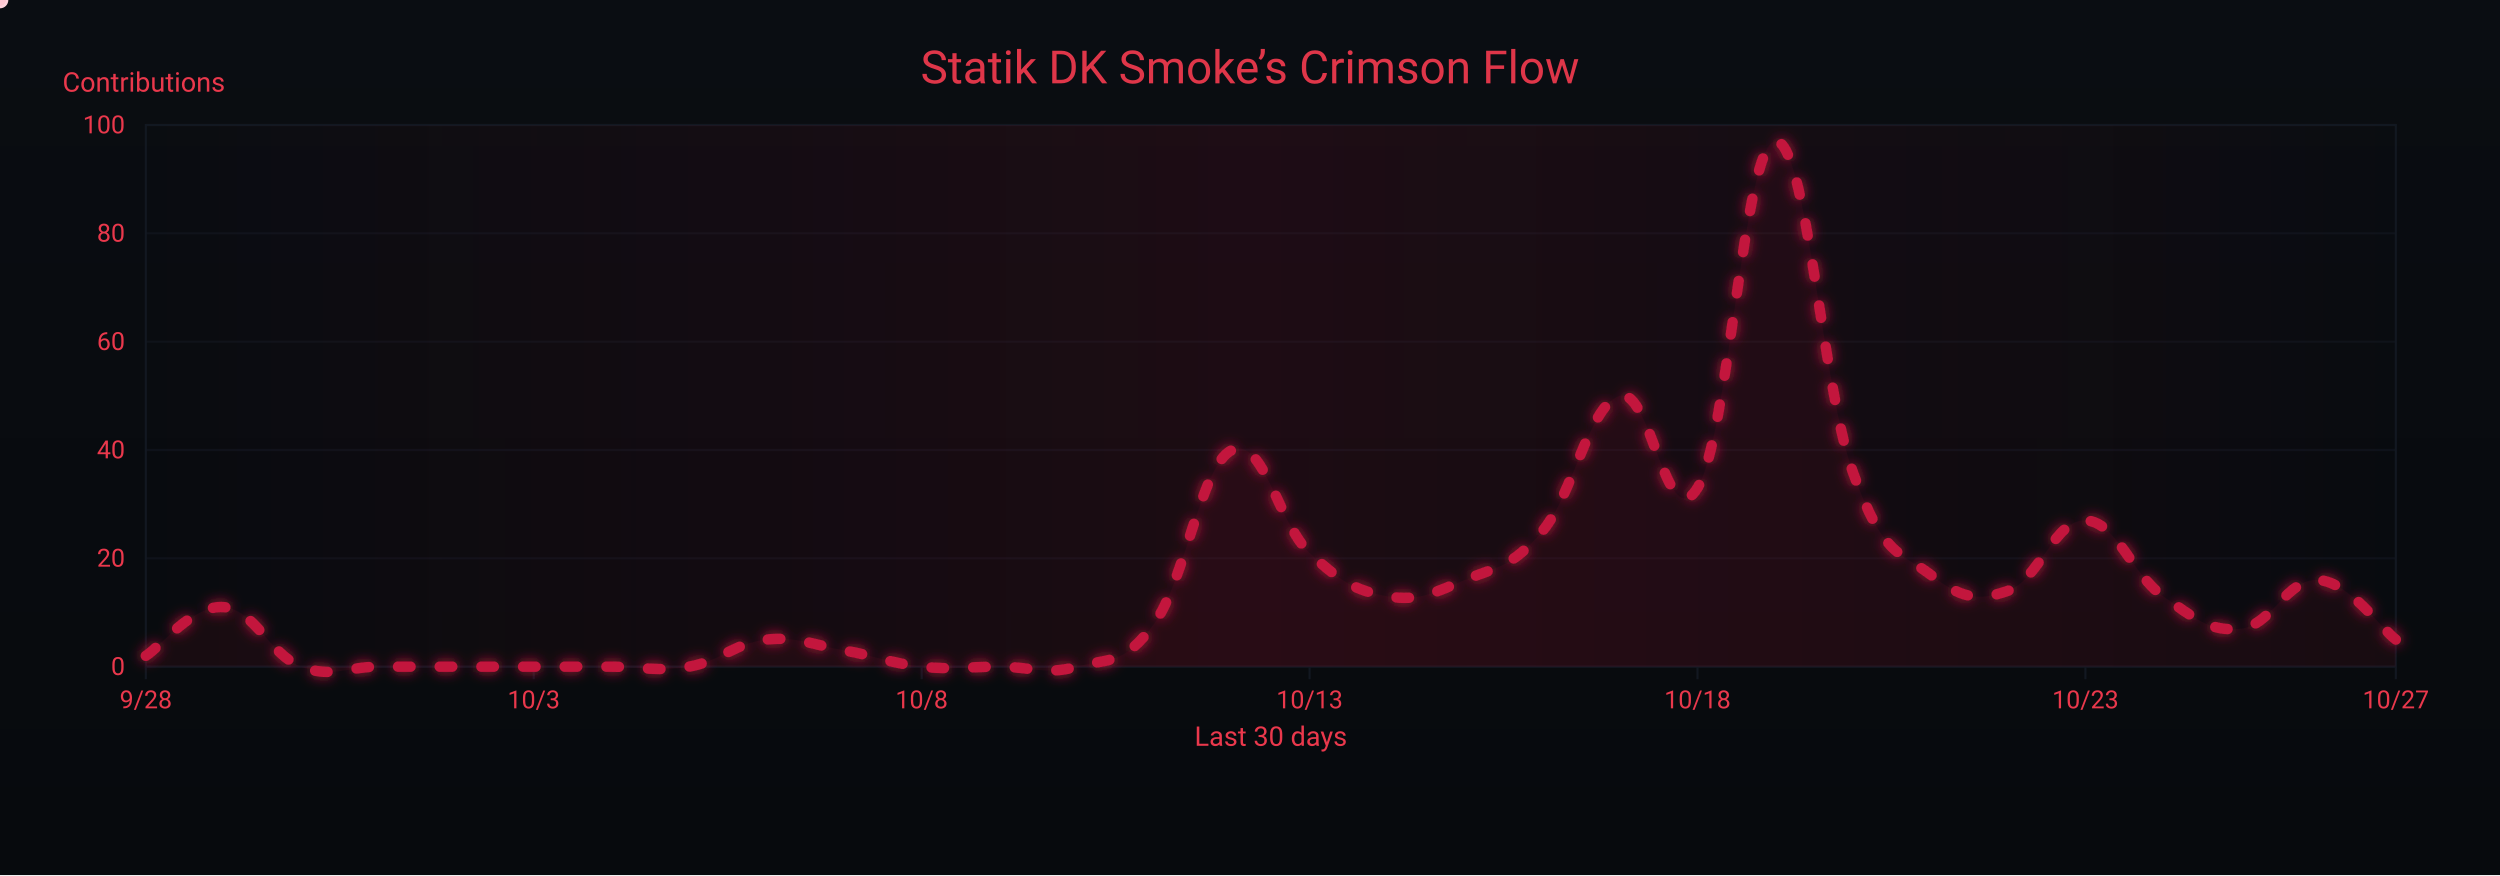
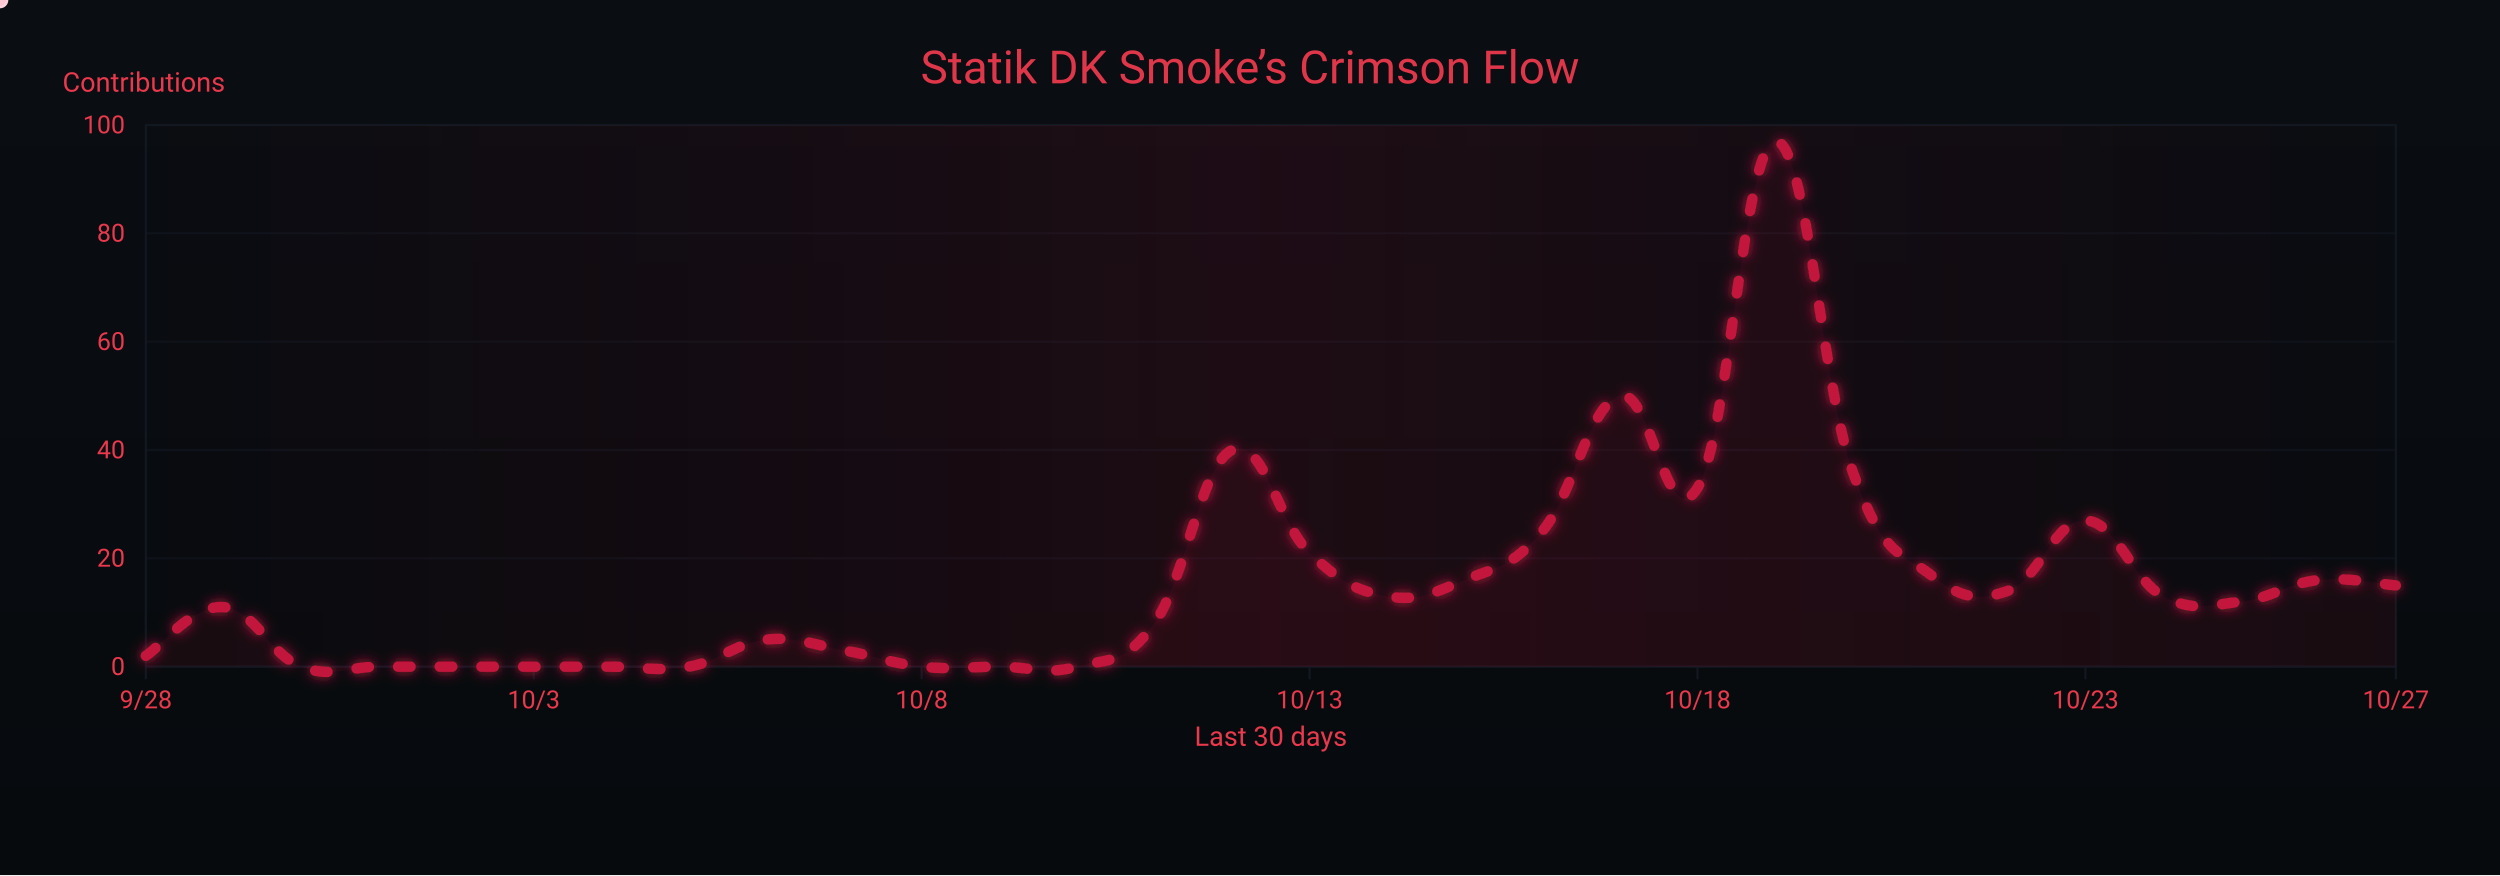
<svg xmlns="http://www.w3.org/2000/svg" width="1200" height="420" viewBox="0 0 1200 420" role="img" aria-label="Crimson Flow Graph">
  <defs>
    <linearGradient id="bgGrad" x1="0" y1="0" x2="0" y2="1">
      <stop offset="0%" stop-color="#0a0d12" />
      <stop offset="100%" stop-color="#070a0d" />
    </linearGradient>
    <filter id="glow">
      <feGaussianBlur stdDeviation="3" result="b1" />
      <feMerge>
        <feMergeNode in="b1" />
        <feMergeNode in="SourceGraphic" />
      </feMerge>
    </filter>
    <linearGradient id="sheen" x1="0" y1="0" x2="1" y2="0">
      <stop offset="0%" stop-color="#9b0e2a" stop-opacity="0" />
      <stop offset="50%" stop-color="#9b0e2a" stop-opacity=".14" />
      <stop offset="100%" stop-color="#9b0e2a" stop-opacity="0" />
      <animateTransform attributeName="gradientTransform" type="translate" from="-1 0" to="1 0" dur="9s" repeatCount="indefinite" />
    </linearGradient>
  </defs>
  <rect width="1200" height="420" fill="url(#bgGrad)" />
  <rect x="70" y="60" width="1080" height="260" fill="none" stroke="#121821" stroke-width="1" />
  <g font-family="ui-sans-serif,system-ui,-apple-system,Segoe UI,Roboto,Ubuntu,Arial" font-size="12">
    <path d="M70,320.0 H1150" stroke="#121821" stroke-width="1" opacity="0.6" />
    <text x="60" y="324.0" text-anchor="end" fill="#ea384c">0</text>
    <path d="M70,268.0 H1150" stroke="#121821" stroke-width="1" opacity="0.6" />
    <text x="60" y="272.0" text-anchor="end" fill="#ea384c">20</text>
    <path d="M70,216.0 H1150" stroke="#121821" stroke-width="1" opacity="0.6" />
    <text x="60" y="220.0" text-anchor="end" fill="#ea384c">40</text>
    <path d="M70,164.0 H1150" stroke="#121821" stroke-width="1" opacity="0.6" />
    <text x="60" y="168.0" text-anchor="end" fill="#ea384c">60</text>
    <path d="M70,112.0 H1150" stroke="#121821" stroke-width="1" opacity="0.6" />
    <text x="60" y="116.0" text-anchor="end" fill="#ea384c">80</text>
    <path d="M70,60.0 H1150" stroke="#121821" stroke-width="1" opacity="0.6" />
    <text x="60" y="64.0" text-anchor="end" fill="#ea384c">100</text>
    <text x="30" y="44" fill="#ea384c" font-size="13">Contributions</text>
  </g>
  <g font-family="ui-sans-serif,system-ui,-apple-system,Segoe UI,Roboto,Ubuntu,Arial" font-size="12">
    <path d="M70.0,320 V326" stroke="#121821" stroke-width="1" />
    <text x="70.0" y="340" text-anchor="middle" fill="#ea384c">9/28</text>
    <path d="M256.2,320 V326" stroke="#121821" stroke-width="1" />
    <text x="256.2" y="340" text-anchor="middle" fill="#ea384c">10/3</text>
    <path d="M442.4,320 V326" stroke="#121821" stroke-width="1" />
    <text x="442.4" y="340" text-anchor="middle" fill="#ea384c">10/8</text>
    <path d="M628.6,320 V326" stroke="#121821" stroke-width="1" />
    <text x="628.6" y="340" text-anchor="middle" fill="#ea384c">10/13</text>
    <path d="M814.8,320 V326" stroke="#121821" stroke-width="1" />
    <text x="814.8" y="340" text-anchor="middle" fill="#ea384c">10/18</text>
    <path d="M1001.0,320 V326" stroke="#121821" stroke-width="1" />
    <text x="1001.0" y="340" text-anchor="middle" fill="#ea384c">10/23</text>
    <path d="M1150.0,320 V326" stroke="#121821" stroke-width="1" />
    <text x="1150.0" y="340" text-anchor="middle" fill="#ea384c">10/27</text>
    <text x="610" y="358" text-anchor="middle" fill="#ea384c" font-size="13">Last 30 days</text>
  </g>
  <rect x="70" y="60" width="1080" height="260" fill="url(#sheen)" />
  <text x="600" y="40" text-anchor="middle" font-family="ui-sans-serif,system-ui,-apple-system,Segoe UI,Roboto,Ubuntu,Arial" font-size="22" fill="#ea384c" opacity=".95">Statik DK Smoke’s Crimson Flow</text>
-   <path d="M70.0,314.8 C77.4,310.1 92.3,290.4 107.2,291.4 C122.1,292.4 129.6,314.3 144.5,320.0 C159.4,325.7 166.8,320.0 181.7,320.0 C196.6,320.0 204.1,320.0 219.0,320.0 C233.9,320.0 241.3,320.0 256.2,320.0 C271.1,320.0 278.6,320.0 293.4,320.0 C308.3,320.0 315.8,322.6 330.7,320.0 C345.6,317.4 353.0,308.6 367.9,307.0 C382.8,305.4 390.3,309.6 405.2,312.2 C420.1,314.8 427.5,318.4 442.4,320.0 C457.3,321.6 464.8,320.0 479.7,320.0 C494.6,320.0 502.0,324.2 516.9,320.0 C531.8,315.8 539.2,320.0 554.1,299.2 C569.0,278.4 576.5,222.8 591.4,216.0 C606.3,209.2 613.7,251.4 628.6,265.4 C643.5,279.4 651.0,283.6 665.9,286.2 C680.8,288.8 688.2,284.6 703.1,278.4 C718.0,272.2 725.4,272.7 740.3,255.0 C755.2,237.3 762.7,194.2 777.6,190.0 C792.5,185.8 799.9,258.6 814.8,234.2 C829.7,209.8 837.2,69.4 852.1,67.8 C867.0,66.2 874.4,184.8 889.3,226.4 C904.2,268.0 911.7,264.4 926.6,275.8 C941.4,287.2 948.9,288.8 963.8,283.6 C978.7,278.4 986.1,249.3 1001.0,249.8 C1015.9,250.3 1023.4,275.8 1038.3,286.2 C1053.2,296.6 1060.6,303.4 1075.5,301.8 C1090.4,300.2 1097.9,277.4 1112.8,278.4 C1127.7,279.4 1142.6,301.3 1150.0,307.0 L 1150,320 L 70,320 Z" fill="#7a0f26" opacity=".13">
+   <path d="M70.0,314.8 C77.4,310.1 92.3,290.4 107.2,291.4 C122.1,292.4 129.6,314.3 144.5,320.0 C159.4,325.7 166.8,320.0 181.7,320.0 C196.6,320.0 204.1,320.0 219.0,320.0 C233.9,320.0 241.3,320.0 256.2,320.0 C271.1,320.0 278.6,320.0 293.4,320.0 C308.3,320.0 315.8,322.6 330.7,320.0 C345.6,317.4 353.0,308.6 367.9,307.0 C382.8,305.4 390.3,309.6 405.2,312.2 C420.1,314.8 427.5,318.4 442.4,320.0 C457.3,321.6 464.8,320.0 479.7,320.0 C494.6,320.0 502.0,324.2 516.9,320.0 C531.8,315.8 539.2,320.0 554.1,299.2 C569.0,278.4 576.5,222.8 591.4,216.0 C606.3,209.2 613.7,251.4 628.6,265.4 C643.5,279.4 651.0,283.6 665.9,286.2 C680.8,288.8 688.2,284.6 703.1,278.4 C718.0,272.2 725.4,272.7 740.3,255.0 C755.2,237.3 762.7,194.2 777.6,190.0 C792.5,185.8 799.9,258.6 814.8,234.2 C829.7,209.8 837.2,69.4 852.1,67.8 C867.0,66.2 874.4,184.8 889.3,226.4 C904.2,268.0 911.7,264.4 926.6,275.8 C941.4,287.2 948.9,288.8 963.8,283.6 C978.7,278.4 986.1,249.3 1001.0,249.8 C1015.9,250.3 1023.4,278.4 1038.3,286.2 C1053.2,294.0 1060.6,290.4 1075.5,288.8 C1090.4,287.2 1097.9,280.0 1112.8,278.4 C1127.7,276.8 1142.6,280.5 1150.0,281.0 L 1150,320 L 70,320 Z" fill="#7a0f26" opacity=".13">
    <animate attributeName="opacity" values=".10;.17;.10" dur="6s" repeatCount="indefinite" />
  </path>
-   <path id="curve" d="M70.0,314.8 C77.4,310.1 92.3,290.4 107.2,291.4 C122.1,292.4 129.6,314.3 144.5,320.0 C159.4,325.7 166.8,320.0 181.7,320.0 C196.6,320.0 204.1,320.0 219.0,320.0 C233.9,320.0 241.3,320.0 256.2,320.0 C271.1,320.0 278.6,320.0 293.4,320.0 C308.3,320.0 315.8,322.6 330.7,320.0 C345.6,317.4 353.0,308.6 367.9,307.0 C382.8,305.4 390.3,309.6 405.2,312.2 C420.1,314.8 427.5,318.4 442.4,320.0 C457.3,321.6 464.8,320.0 479.7,320.0 C494.6,320.0 502.0,324.2 516.9,320.0 C531.8,315.8 539.2,320.0 554.1,299.2 C569.0,278.4 576.5,222.8 591.4,216.0 C606.3,209.2 613.7,251.4 628.6,265.4 C643.5,279.4 651.0,283.6 665.9,286.2 C680.8,288.8 688.2,284.6 703.1,278.4 C718.0,272.2 725.4,272.7 740.3,255.0 C755.2,237.3 762.7,194.2 777.6,190.0 C792.5,185.8 799.9,258.6 814.8,234.2 C829.7,209.8 837.2,69.4 852.1,67.8 C867.0,66.2 874.4,184.8 889.3,226.4 C904.2,268.0 911.7,264.4 926.6,275.8 C941.4,287.2 948.9,288.8 963.8,283.6 C978.7,278.4 986.1,249.3 1001.0,249.8 C1015.9,250.3 1023.4,275.8 1038.3,286.2 C1053.2,296.6 1060.6,303.4 1075.5,301.8 C1090.4,300.2 1097.9,277.4 1112.8,278.4 C1127.7,279.4 1142.6,301.3 1150.0,307.0" fill="none" stroke="#c3193d" stroke-width="5" stroke-linecap="round" stroke-linejoin="round" stroke-dasharray="6 14" filter="url(#glow)">
+   <path id="curve" d="M70.0,314.8 C77.4,310.1 92.3,290.4 107.2,291.4 C122.1,292.4 129.6,314.3 144.5,320.0 C159.4,325.7 166.8,320.0 181.7,320.0 C196.6,320.0 204.1,320.0 219.0,320.0 C233.9,320.0 241.3,320.0 256.2,320.0 C271.1,320.0 278.6,320.0 293.4,320.0 C308.3,320.0 315.8,322.6 330.7,320.0 C345.6,317.4 353.0,308.6 367.9,307.0 C382.8,305.4 390.3,309.6 405.2,312.2 C420.1,314.8 427.5,318.4 442.4,320.0 C457.3,321.6 464.8,320.0 479.7,320.0 C494.6,320.0 502.0,324.2 516.9,320.0 C531.8,315.8 539.2,320.0 554.1,299.2 C569.0,278.4 576.5,222.8 591.4,216.0 C606.3,209.2 613.7,251.4 628.6,265.4 C643.5,279.4 651.0,283.6 665.9,286.2 C680.8,288.8 688.2,284.6 703.1,278.4 C718.0,272.2 725.4,272.7 740.3,255.0 C755.2,237.3 762.7,194.2 777.6,190.0 C792.5,185.8 799.9,258.6 814.8,234.2 C829.7,209.8 837.2,69.4 852.1,67.8 C867.0,66.2 874.4,184.8 889.3,226.4 C904.2,268.0 911.7,264.4 926.6,275.8 C941.4,287.2 948.9,288.8 963.8,283.6 C978.7,278.4 986.1,249.3 1001.0,249.8 C1015.9,250.3 1023.4,278.4 1038.3,286.2 C1053.2,294.0 1060.6,290.4 1075.5,288.8 C1090.4,287.2 1097.9,280.0 1112.8,278.4 C1127.7,276.8 1142.6,280.5 1150.0,281.0" fill="none" stroke="#c3193d" stroke-width="5" stroke-linecap="round" stroke-linejoin="round" stroke-dasharray="6 14" filter="url(#glow)">
    <animate attributeName="stroke-dashoffset" values="0;-220" dur="4.8s" repeatCount="indefinite" />
  </path>
  <g fill="#ffd1db">
    <circle r="4">
      <animateMotion dur="7s" rotate="auto" repeatCount="indefinite">
        <mpath href="#curve" />
      </animateMotion>
      <animate attributeName="opacity" values="1;.3;1" dur="2.2s" repeatCount="indefinite" />
    </circle>
    <circle r="3" fill="#ffffff">
      <animateMotion dur="8.2s" begin="1s" rotate="auto" repeatCount="indefinite">
        <mpath href="#curve" />
      </animateMotion>
      <animate attributeName="opacity" values=".7;.2;.7" dur="2.4s" repeatCount="indefinite" />
    </circle>
    <circle r="3" fill="#ffc7d3">
      <animateMotion dur="6s" begin="2s" rotate="auto" repeatCount="indefinite">
        <mpath href="#curve" />
      </animateMotion>
      <animate attributeName="opacity" values=".8;.3;.8" dur="2s" repeatCount="indefinite" />
    </circle>
  </g>
</svg>
